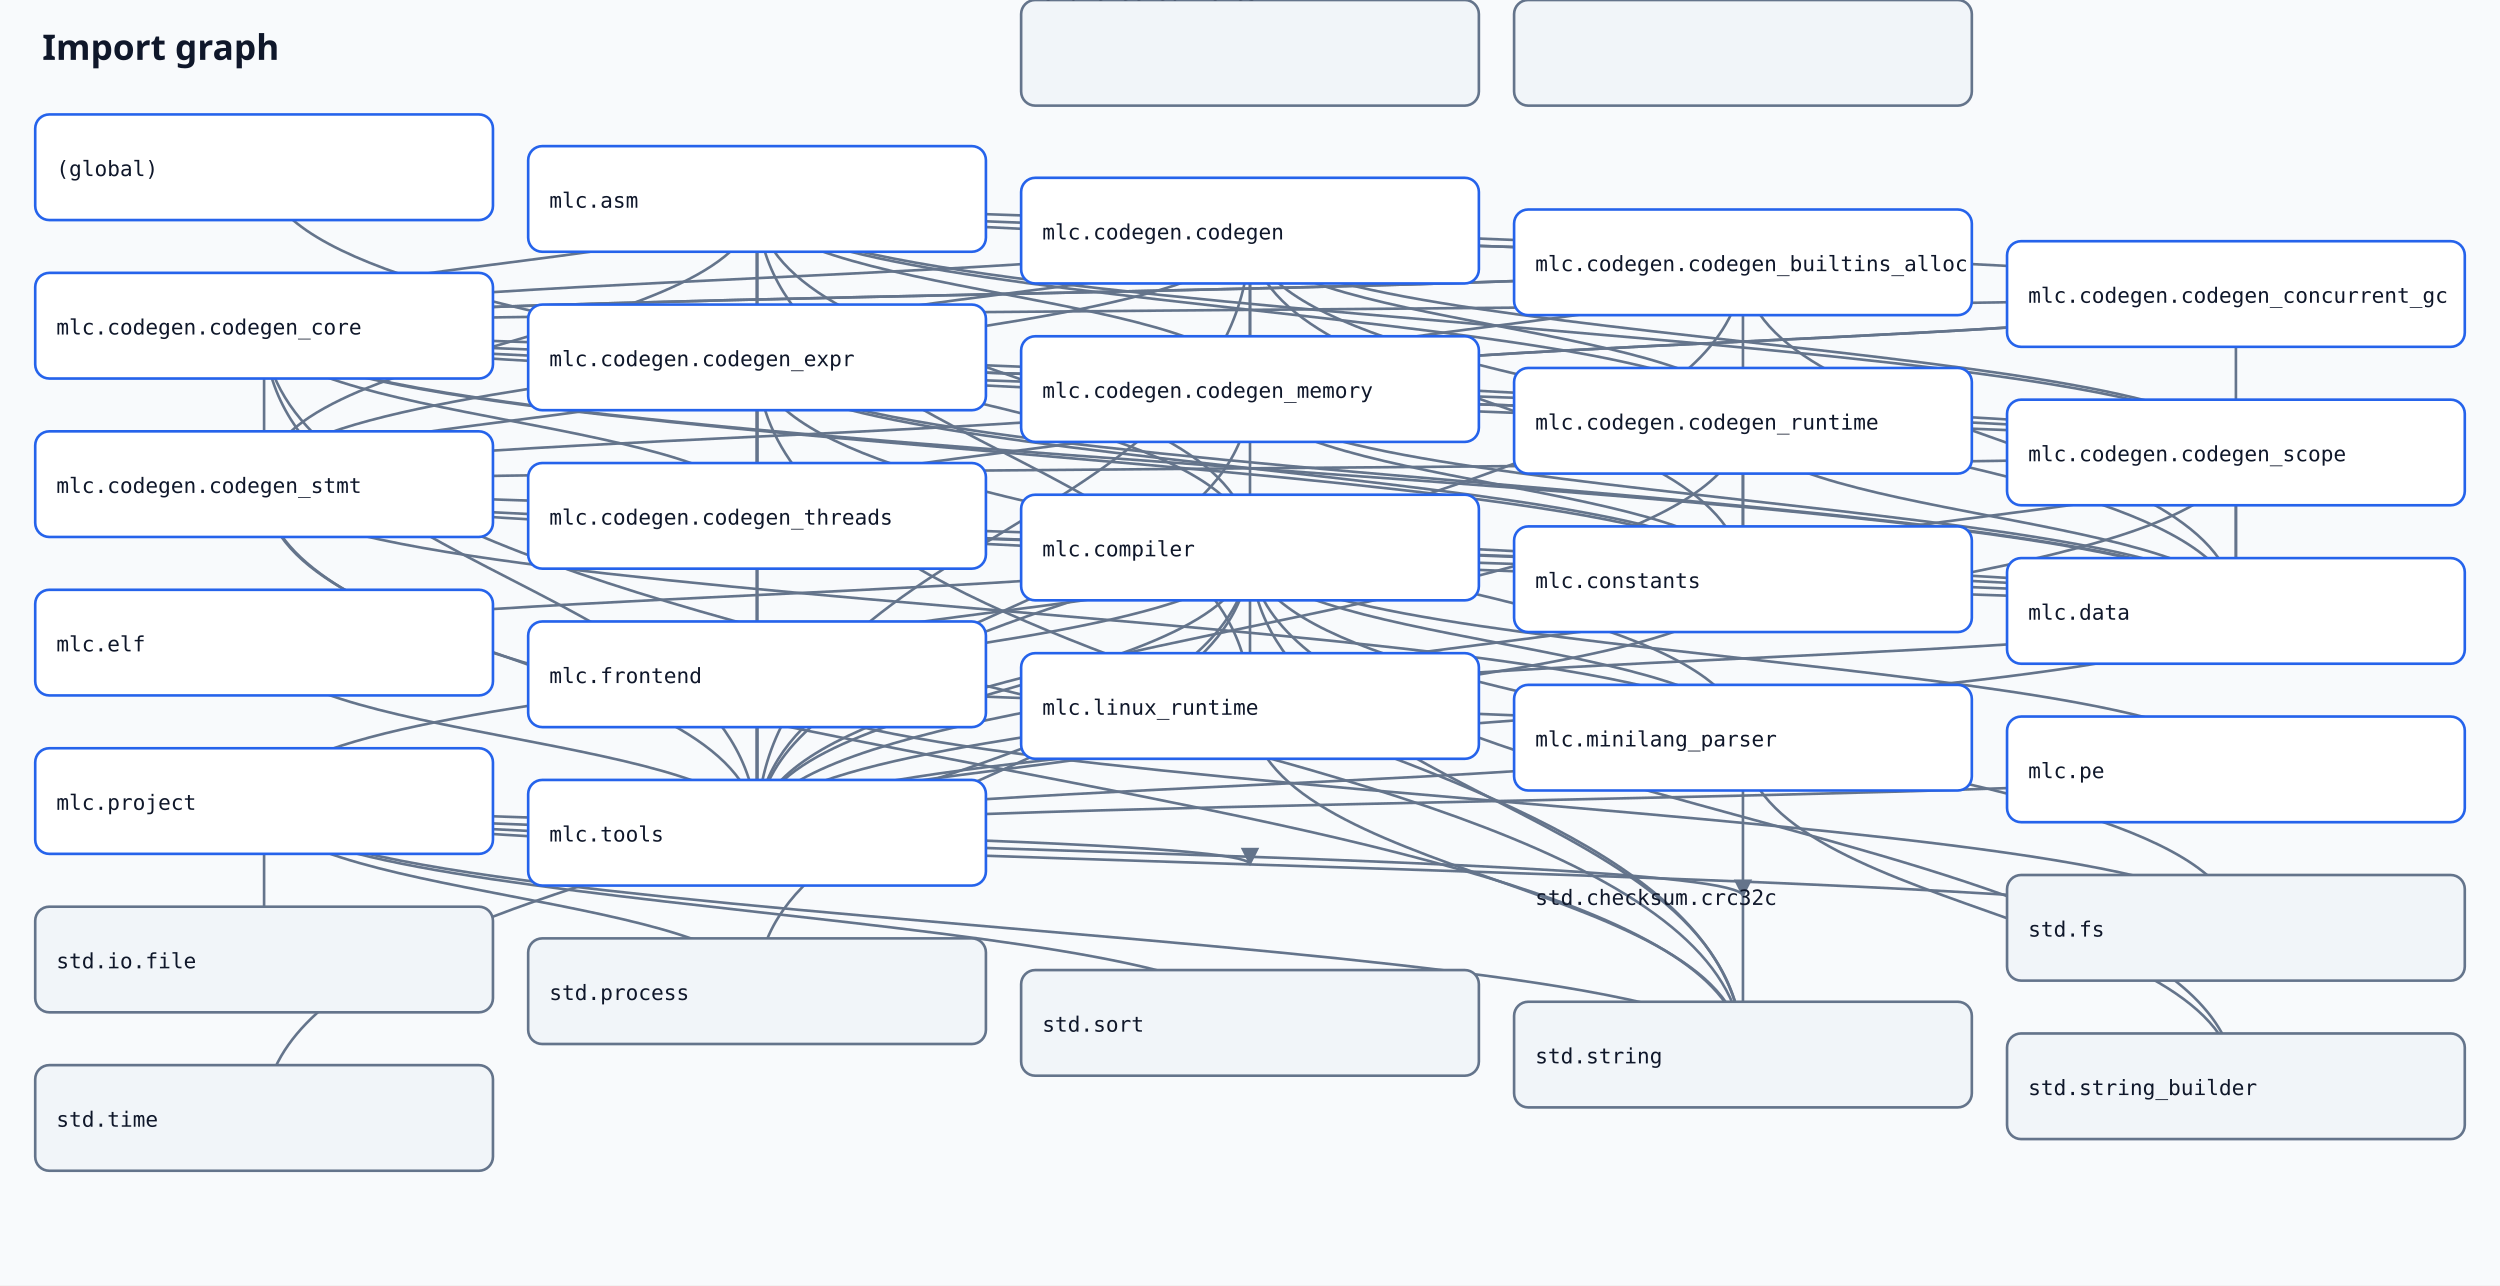
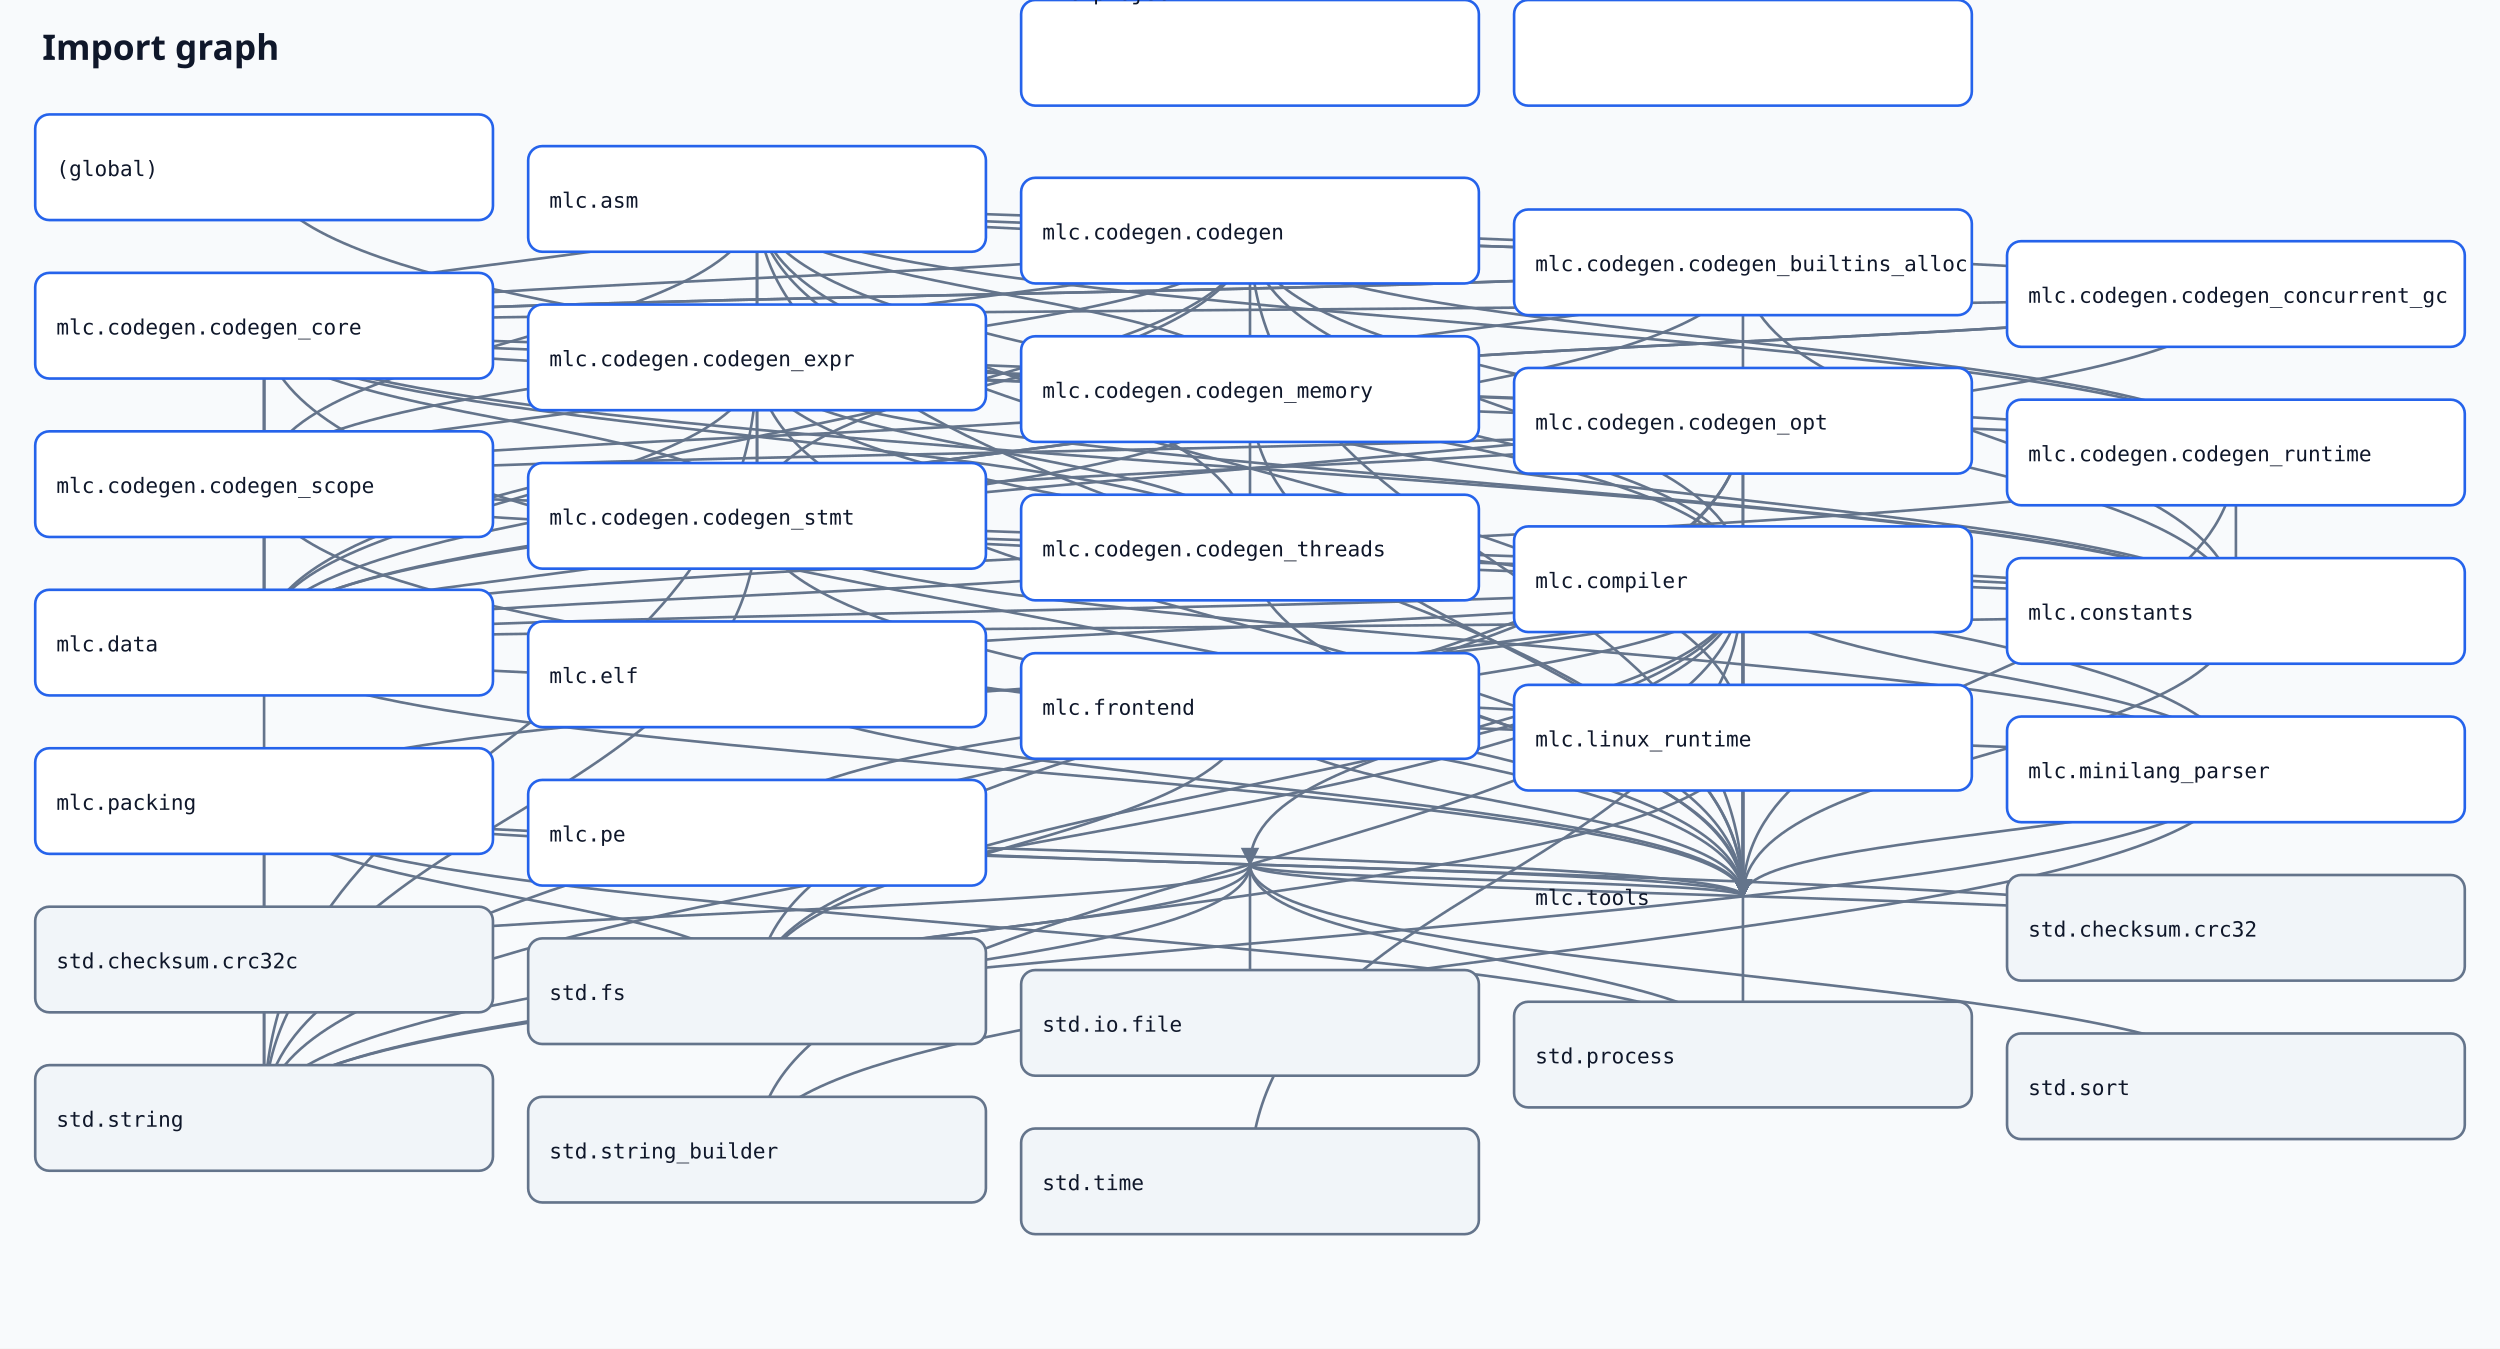
- <svg xmlns="http://www.w3.org/2000/svg" width="1420" height="730" viewBox="0 0 1420 730" role="img" aria-labelledby="title desc">
+ <svg xmlns="http://www.w3.org/2000/svg" width="1420" height="766" viewBox="0 0 1420 766" role="img" aria-labelledby="title desc">
  <defs>
    <marker id="arrow" viewBox="0 0 10 10" refX="9" refY="5" markerWidth="7" markerHeight="7" orient="auto-start-reverse">
      <path d="M 0 0 L 10 5 L 0 10 z" fill="#64748b" />
    </marker>
  </defs>
  <rect width="100%" height="100%" fill="#f8fafc" />
  <text x="24" y="34" font-family="system-ui,sans-serif" font-size="20" font-weight="700" fill="#0f172a">Import graph</text>
-   <path d="M 430 113 C 430 293, 430 293, 430 473" fill="none" stroke="#64748b" stroke-width="1.5" marker-end="url(#arrow)" />
+   <path d="M 430 113 C 430 311, 990 311, 990 509." fill="none" stroke="#64748b" stroke-width="1.5" marker-end="url(#arrow)" />
  <path d="M 710 131 C 710 122, 430 122, 430 113" fill="none" stroke="#64748b" stroke-width="1.5" marker-end="url(#arrow)" />
  <path d="M 710 131 C 710 140, 990 140, 990 149" fill="none" stroke="#64748b" stroke-width="1.5" marker-end="url(#arrow)" />
  <path d="M 710 131 C 710 158, 150 158, 150 185" fill="none" stroke="#64748b" stroke-width="1.5" marker-end="url(#arrow)" />
  <path d="M 710 131 C 710 167, 430 167, 430 203" fill="none" stroke="#64748b" stroke-width="1.5" marker-end="url(#arrow)" />
  <path d="M 710 131 C 710 176, 710 176, 710 221" fill="none" stroke="#64748b" stroke-width="1.5" marker-end="url(#arrow)" />
-   <path d="M 710 131 C 710 185, 990 185, 990 239" fill="none" stroke="#64748b" stroke-width="1.5" marker-end="url(#arrow)" />
  <path d="M 710 131 C 710 194, 1270 194, 1270 257" fill="none" stroke="#64748b" stroke-width="1.5" marker-end="url(#arrow)" />
  <path d="M 710 131 C 710 203, 150 203, 150 275" fill="none" stroke="#64748b" stroke-width="1.5" marker-end="url(#arrow)" />
-   <path d="M 710 131 C 710 230, 990 230, 990 329" fill="none" stroke="#64748b" stroke-width="1.5" marker-end="url(#arrow)" />
+   <path d="M 710 131 C 710 212, 430 212, 430 293" fill="none" stroke="#64748b" stroke-width="1.5" marker-end="url(#arrow)" />
  <path d="M 710 131 C 710 239, 1270 239, 1270 347" fill="none" stroke="#64748b" stroke-width="1.5" marker-end="url(#arrow)" />
-   <path d="M 710 131 C 710 302, 430 302, 430 473" fill="none" stroke="#64748b" stroke-width="1.5" marker-end="url(#arrow)" />
+   <path d="M 710 131 C 710 248, 150 248, 150 365" fill="none" stroke="#64748b" stroke-width="1.5" marker-end="url(#arrow)" />
+   <path d="M 710 131 C 710 320, 990 320, 990 509." fill="none" stroke="#64748b" stroke-width="1.5" marker-end="url(#arrow)" />
  <path d="M 990 149 C 990 131, 430 131, 430 113" fill="none" stroke="#64748b" stroke-width="1.5" marker-end="url(#arrow)" />
  <path d="M 990 149 C 990 167, 150 167, 150 185" fill="none" stroke="#64748b" stroke-width="1.5" marker-end="url(#arrow)" />
  <path d="M 990 149 C 990 185, 710 185, 710 221" fill="none" stroke="#64748b" stroke-width="1.5" marker-end="url(#arrow)" />
-   <path d="M 990 149 C 990 239, 990 239, 990 329" fill="none" stroke="#64748b" stroke-width="1.5" marker-end="url(#arrow)" />
  <path d="M 990 149 C 990 248, 1270 248, 1270 347" fill="none" stroke="#64748b" stroke-width="1.5" marker-end="url(#arrow)" />
-   <path d="M 990 149 C 990 311, 430 311, 430 473" fill="none" stroke="#64748b" stroke-width="1.5" marker-end="url(#arrow)" />
+   <path d="M 990 149 C 990 257, 150 257, 150 365" fill="none" stroke="#64748b" stroke-width="1.5" marker-end="url(#arrow)" />
+   <path d="M 990 149 C 990 329, 990 329, 990 509." fill="none" stroke="#64748b" stroke-width="1.5" marker-end="url(#arrow)" />
  <path d="M 1270 167 C 1270 140, 430 140, 430 113" fill="none" stroke="#64748b" stroke-width="1.5" marker-end="url(#arrow)" />
  <path d="M 1270 167 C 1270 194, 710 194, 710 221" fill="none" stroke="#64748b" stroke-width="1.5" marker-end="url(#arrow)" />
-   <path d="M 1270 167 C 1270 257, 1270 257, 1270 347" fill="none" stroke="#64748b" stroke-width="1.5" marker-end="url(#arrow)" />
+   <path d="M 1270 167 C 1270 266, 150 266, 150 365" fill="none" stroke="#64748b" stroke-width="1.5" marker-end="url(#arrow)" />
  <path d="M 150 185 C 150 149, 430 149, 430 113" fill="none" stroke="#64748b" stroke-width="1.5" marker-end="url(#arrow)" />
  <path d="M 150 185 C 150 167, 990 167, 990 149" fill="none" stroke="#64748b" stroke-width="1.5" marker-end="url(#arrow)" />
  <path d="M 150 185 C 150 176, 1270 176, 1270 167" fill="none" stroke="#64748b" stroke-width="1.5" marker-end="url(#arrow)" />
  <path d="M 150 185 C 150 203, 710 203, 710 221" fill="none" stroke="#64748b" stroke-width="1.5" marker-end="url(#arrow)" />
-   <path d="M 150 185 C 150 212, 990 212, 990 239" fill="none" stroke="#64748b" stroke-width="1.5" marker-end="url(#arrow)" />
  <path d="M 150 185 C 150 221, 1270 221, 1270 257" fill="none" stroke="#64748b" stroke-width="1.5" marker-end="url(#arrow)" />
-   <path d="M 150 185 C 150 239, 430 239, 430 293" fill="none" stroke="#64748b" stroke-width="1.5" marker-end="url(#arrow)" />
-   <path d="M 150 185 C 150 257, 990 257, 990 329" fill="none" stroke="#64748b" stroke-width="1.5" marker-end="url(#arrow)" />
+   <path d="M 150 185 C 150 230, 150 230, 150 275" fill="none" stroke="#64748b" stroke-width="1.5" marker-end="url(#arrow)" />
+   <path d="M 150 185 C 150 248, 710 248, 710 311" fill="none" stroke="#64748b" stroke-width="1.5" marker-end="url(#arrow)" />
  <path d="M 150 185 C 150 266, 1270 266, 1270 347" fill="none" stroke="#64748b" stroke-width="1.5" marker-end="url(#arrow)" />
-   <path d="M 150 185 C 150 329, 430 329, 430 473" fill="none" stroke="#64748b" stroke-width="1.5" marker-end="url(#arrow)" />
-   <path d="M 150 185 C 150 392, 990 392, 990 599" fill="none" stroke="#64748b" stroke-width="1.5" marker-end="url(#arrow)" />
+   <path d="M 150 185 C 150 275, 150 275, 150 365" fill="none" stroke="#64748b" stroke-width="1.5" marker-end="url(#arrow)" />
+   <path d="M 150 185 C 150 347, 990 347, 990 509." fill="none" stroke="#64748b" stroke-width="1.5" marker-end="url(#arrow)" />
+   <path d="M 150 185 C 150 410, 150 410, 150 635" fill="none" stroke="#64748b" stroke-width="1.5" marker-end="url(#arrow)" />
  <path d="M 430 203 C 430 158, 430 158, 430 113" fill="none" stroke="#64748b" stroke-width="1.5" marker-end="url(#arrow)" />
  <path d="M 430 203 C 430 194, 150 194, 150 185" fill="none" stroke="#64748b" stroke-width="1.5" marker-end="url(#arrow)" />
  <path d="M 430 203 C 430 212, 710 212, 710 221" fill="none" stroke="#64748b" stroke-width="1.5" marker-end="url(#arrow)" />
-   <path d="M 430 203 C 430 230, 1270 230, 1270 257" fill="none" stroke="#64748b" stroke-width="1.5" marker-end="url(#arrow)" />
-   <path d="M 430 203 C 430 248, 430 248, 430 293" fill="none" stroke="#64748b" stroke-width="1.5" marker-end="url(#arrow)" />
-   <path d="M 430 203 C 430 266, 990 266, 990 329" fill="none" stroke="#64748b" stroke-width="1.5" marker-end="url(#arrow)" />
+   <path d="M 430 203 C 430 221, 990 221, 990 239" fill="none" stroke="#64748b" stroke-width="1.5" marker-end="url(#arrow)" />
+   <path d="M 430 203 C 430 239, 150 239, 150 275" fill="none" stroke="#64748b" stroke-width="1.5" marker-end="url(#arrow)" />
+   <path d="M 430 203 C 430 257, 710 257, 710 311" fill="none" stroke="#64748b" stroke-width="1.5" marker-end="url(#arrow)" />
  <path d="M 430 203 C 430 275, 1270 275, 1270 347" fill="none" stroke="#64748b" stroke-width="1.5" marker-end="url(#arrow)" />
-   <path d="M 430 203 C 430 311, 990 311, 990 419" fill="none" stroke="#64748b" stroke-width="1.5" marker-end="url(#arrow)" />
-   <path d="M 430 203 C 430 338, 430 338, 430 473" fill="none" stroke="#64748b" stroke-width="1.5" marker-end="url(#arrow)" />
-   <path d="M 430 203 C 430 401, 990 401, 990 599" fill="none" stroke="#64748b" stroke-width="1.5" marker-end="url(#arrow)" />
+   <path d="M 430 203 C 430 284, 150 284, 150 365" fill="none" stroke="#64748b" stroke-width="1.5" marker-end="url(#arrow)" />
+   <path d="M 430 203 C 430 320, 1270 320, 1270 437" fill="none" stroke="#64748b" stroke-width="1.5" marker-end="url(#arrow)" />
+   <path d="M 430 203 C 430 356, 990 356, 990 509." fill="none" stroke="#64748b" stroke-width="1.5" marker-end="url(#arrow)" />
+   <path d="M 430 203 C 430 419, 150 419, 150 635" fill="none" stroke="#64748b" stroke-width="1.5" marker-end="url(#arrow)" />
  <path d="M 710 221 C 710 167, 430 167, 430 113" fill="none" stroke="#64748b" stroke-width="1.5" marker-end="url(#arrow)" />
  <path d="M 710 221 C 710 194, 1270 194, 1270 167" fill="none" stroke="#64748b" stroke-width="1.5" marker-end="url(#arrow)" />
-   <path d="M 710 221 C 710 275, 990 275, 990 329" fill="none" stroke="#64748b" stroke-width="1.5" marker-end="url(#arrow)" />
  <path d="M 710 221 C 710 284, 1270 284, 1270 347" fill="none" stroke="#64748b" stroke-width="1.5" marker-end="url(#arrow)" />
-   <path d="M 710 221 C 710 347, 430 347, 430 473" fill="none" stroke="#64748b" stroke-width="1.5" marker-end="url(#arrow)" />
-   <path d="M 990 239 C 990 176, 430 176, 430 113" fill="none" stroke="#64748b" stroke-width="1.5" marker-end="url(#arrow)" />
-   <path d="M 990 239 C 990 230, 710 230, 710 221" fill="none" stroke="#64748b" stroke-width="1.5" marker-end="url(#arrow)" />
-   <path d="M 990 239 C 990 284, 990 284, 990 329" fill="none" stroke="#64748b" stroke-width="1.5" marker-end="url(#arrow)" />
-   <path d="M 990 239 C 990 293, 1270 293, 1270 347" fill="none" stroke="#64748b" stroke-width="1.5" marker-end="url(#arrow)" />
-   <path d="M 990 239 C 990 356, 430 356, 430 473" fill="none" stroke="#64748b" stroke-width="1.5" marker-end="url(#arrow)" />
+   <path d="M 710 221 C 710 293, 150 293, 150 365" fill="none" stroke="#64748b" stroke-width="1.5" marker-end="url(#arrow)" />
+   <path d="M 710 221 C 710 365, 990 365, 990 509." fill="none" stroke="#64748b" stroke-width="1.5" marker-end="url(#arrow)" />
+   <path d="M 990 239 C 990 257, 150 257, 150 275" fill="none" stroke="#64748b" stroke-width="1.5" marker-end="url(#arrow)" />
+   <path d="M 990 239 C 990 374, 990 374, 990 509." fill="none" stroke="#64748b" stroke-width="1.5" marker-end="url(#arrow)" />
+   <path d="M 990 239 C 990 401, 430 401, 430 563" fill="none" stroke="#64748b" stroke-width="1.5" marker-end="url(#arrow)" />
+   <path d="M 990 239 C 990 437, 150 437, 150 635" fill="none" stroke="#64748b" stroke-width="1.5" marker-end="url(#arrow)" />
  <path d="M 1270 257 C 1270 185, 430 185, 430 113" fill="none" stroke="#64748b" stroke-width="1.5" marker-end="url(#arrow)" />
  <path d="M 1270 257 C 1270 239, 710 239, 710 221" fill="none" stroke="#64748b" stroke-width="1.5" marker-end="url(#arrow)" />
-   <path d="M 1270 257 C 1270 293, 990 293, 990 329" fill="none" stroke="#64748b" stroke-width="1.5" marker-end="url(#arrow)" />
  <path d="M 1270 257 C 1270 302, 1270 302, 1270 347" fill="none" stroke="#64748b" stroke-width="1.5" marker-end="url(#arrow)" />
-   <path d="M 1270 257 C 1270 365, 430 365, 430 473" fill="none" stroke="#64748b" stroke-width="1.5" marker-end="url(#arrow)" />
+   <path d="M 1270 257 C 1270 311, 150 311, 150 365" fill="none" stroke="#64748b" stroke-width="1.5" marker-end="url(#arrow)" />
+   <path d="M 1270 257 C 1270 383, 990 383, 990 509." fill="none" stroke="#64748b" stroke-width="1.5" marker-end="url(#arrow)" />
  <path d="M 150 275 C 150 194, 430 194, 430 113" fill="none" stroke="#64748b" stroke-width="1.5" marker-end="url(#arrow)" />
-   <path d="M 150 275 C 150 230, 150 230, 150 185" fill="none" stroke="#64748b" stroke-width="1.5" marker-end="url(#arrow)" />
-   <path d="M 150 275 C 150 239, 430 239, 430 203" fill="none" stroke="#64748b" stroke-width="1.5" marker-end="url(#arrow)" />
  <path d="M 150 275 C 150 248, 710 248, 710 221" fill="none" stroke="#64748b" stroke-width="1.5" marker-end="url(#arrow)" />
-   <path d="M 150 275 C 150 266, 1270 266, 1270 257" fill="none" stroke="#64748b" stroke-width="1.5" marker-end="url(#arrow)" />
-   <path d="M 150 275 C 150 284, 430 284, 430 293" fill="none" stroke="#64748b" stroke-width="1.5" marker-end="url(#arrow)" />
-   <path d="M 150 275 C 150 302, 990 302, 990 329" fill="none" stroke="#64748b" stroke-width="1.5" marker-end="url(#arrow)" />
  <path d="M 150 275 C 150 311, 1270 311, 1270 347" fill="none" stroke="#64748b" stroke-width="1.5" marker-end="url(#arrow)" />
-   <path d="M 150 275 C 150 347, 990 347, 990 419" fill="none" stroke="#64748b" stroke-width="1.5" marker-end="url(#arrow)" />
-   <path d="M 150 275 C 150 374, 430 374, 430 473" fill="none" stroke="#64748b" stroke-width="1.5" marker-end="url(#arrow)" />
-   <path d="M 150 275 C 150 437, 990 437, 990 599" fill="none" stroke="#64748b" stroke-width="1.5" marker-end="url(#arrow)" />
+   <path d="M 150 275 C 150 320, 150 320, 150 365" fill="none" stroke="#64748b" stroke-width="1.5" marker-end="url(#arrow)" />
+   <path d="M 150 275 C 150 392, 990 392, 990 509." fill="none" stroke="#64748b" stroke-width="1.5" marker-end="url(#arrow)" />
  <path d="M 430 293 C 430 203, 430 203, 430 113" fill="none" stroke="#64748b" stroke-width="1.5" marker-end="url(#arrow)" />
+   <path d="M 430 293 C 430 239, 150 239, 150 185" fill="none" stroke="#64748b" stroke-width="1.5" marker-end="url(#arrow)" />
+   <path d="M 430 293 C 430 248, 430 248, 430 203" fill="none" stroke="#64748b" stroke-width="1.5" marker-end="url(#arrow)" />
  <path d="M 430 293 C 430 257, 710 257, 710 221" fill="none" stroke="#64748b" stroke-width="1.5" marker-end="url(#arrow)" />
-   <path d="M 430 293 C 430 311, 990 311, 990 329" fill="none" stroke="#64748b" stroke-width="1.5" marker-end="url(#arrow)" />
+   <path d="M 430 293 C 430 266, 990 266, 990 239" fill="none" stroke="#64748b" stroke-width="1.5" marker-end="url(#arrow)" />
+   <path d="M 430 293 C 430 284, 150 284, 150 275" fill="none" stroke="#64748b" stroke-width="1.5" marker-end="url(#arrow)" />
+   <path d="M 430 293 C 430 302, 710 302, 710 311" fill="none" stroke="#64748b" stroke-width="1.5" marker-end="url(#arrow)" />
  <path d="M 430 293 C 430 320, 1270 320, 1270 347" fill="none" stroke="#64748b" stroke-width="1.5" marker-end="url(#arrow)" />
-   <path d="M 430 293 C 430 383, 430 383, 430 473" fill="none" stroke="#64748b" stroke-width="1.5" marker-end="url(#arrow)" />
+   <path d="M 430 293 C 430 329, 150 329, 150 365" fill="none" stroke="#64748b" stroke-width="1.5" marker-end="url(#arrow)" />
+   <path d="M 430 293 C 430 365, 1270 365, 1270 437" fill="none" stroke="#64748b" stroke-width="1.5" marker-end="url(#arrow)" />
+   <path d="M 430 293 C 430 401, 990 401, 990 509." fill="none" stroke="#64748b" stroke-width="1.5" marker-end="url(#arrow)" />
+   <path d="M 430 293 C 430 464, 150 464, 150 635" fill="none" stroke="#64748b" stroke-width="1.5" marker-end="url(#arrow)" />
  <path d="M 710 311 C 710 212, 430 212, 430 113" fill="none" stroke="#64748b" stroke-width="1.5" marker-end="url(#arrow)" />
-   <path d="M 710 311 C 710 221, 710 221, 710 131" fill="none" stroke="#64748b" stroke-width="1.5" marker-end="url(#arrow)" />
+   <path d="M 710 311 C 710 266, 710 266, 710 221" fill="none" stroke="#64748b" stroke-width="1.5" marker-end="url(#arrow)" />
  <path d="M 710 311 C 710 329, 1270 329, 1270 347" fill="none" stroke="#64748b" stroke-width="1.5" marker-end="url(#arrow)" />
  <path d="M 710 311 C 710 338, 150 338, 150 365" fill="none" stroke="#64748b" stroke-width="1.5" marker-end="url(#arrow)" />
-   <path d="M 710 311 C 710 347, 430 347, 430 383" fill="none" stroke="#64748b" stroke-width="1.5" marker-end="url(#arrow)" />
-   <path d="M 710 311 C 710 356, 710 356, 710 401" fill="none" stroke="#64748b" stroke-width="1.5" marker-end="url(#arrow)" />
-   <path d="M 710 311 C 710 365, 990 365, 990 419" fill="none" stroke="#64748b" stroke-width="1.5" marker-end="url(#arrow)" />
-   <path d="M 710 311 C 710 374, 1270 374, 1270 437" fill="none" stroke="#64748b" stroke-width="1.5" marker-end="url(#arrow)" />
-   <path d="M 710 311 C 710 383, 150 383, 150 455" fill="none" stroke="#64748b" stroke-width="1.5" marker-end="url(#arrow)" />
-   <path d="M 710 311 C 710 392, 430 392, 430 473" fill="none" stroke="#64748b" stroke-width="1.5" marker-end="url(#arrow)" />
-   <path d="M 710 311 C 710 419, 1270 419, 1270 527" fill="none" stroke="#64748b" stroke-width="1.5" marker-end="url(#arrow)" />
-   <path d="M 710 311 C 710 437, 430 437, 430 563" fill="none" stroke="#64748b" stroke-width="1.5" marker-end="url(#arrow)" />
-   <path d="M 710 311 C 710 455, 990 455, 990 599" fill="none" stroke="#64748b" stroke-width="1.5" marker-end="url(#arrow)" />
-   <path d="M 710 311 C 710 464, 1270 464, 1270 617" fill="none" stroke="#64748b" stroke-width="1.5" marker-end="url(#arrow)" />
-   <path d="M 710 311 C 710 473, 150 473, 150 635" fill="none" stroke="#64748b" stroke-width="1.5" marker-end="url(#arrow)" />
-   <path d="M 1270 347 C 1270 338, 990 338, 990 329" fill="none" stroke="#64748b" stroke-width="1.5" marker-end="url(#arrow)" />
-   <path d="M 1270 347 C 1270 410, 430 410, 430 473" fill="none" stroke="#64748b" stroke-width="1.5" marker-end="url(#arrow)" />
-   <path d="M 150 365 C 150 419, 430 419, 430 473" fill="none" stroke="#64748b" stroke-width="1.5" marker-end="url(#arrow)" />
-   <path d="M 430 383 C 430 401, 990 401, 990 419" fill="none" stroke="#64748b" stroke-width="1.5" marker-end="url(#arrow)" />
-   <path d="M 430 383 C 430 428, 430 428, 430 473" fill="none" stroke="#64748b" stroke-width="1.5" marker-end="url(#arrow)" />
-   <path d="M 430 383 C 430 455, 1270 455, 1270 527" fill="none" stroke="#64748b" stroke-width="1.5" marker-end="url(#arrow)" />
-   <path d="M 710 401 C 710 257, 430 257, 430 113" fill="none" stroke="#64748b" stroke-width="1.5" marker-end="url(#arrow)" />
-   <path d="M 710 401 C 710 374, 1270 374, 1270 347" fill="none" stroke="#64748b" stroke-width="1.5" marker-end="url(#arrow)" />
-   <path d="M 710 401 C 710 437, 430 437, 430 473" fill="none" stroke="#64748b" stroke-width="1.5" marker-end="url(#arrow)" />
-   <path d="M 710 401 C 710 500, 990 500, 990 599" fill="none" stroke="#64748b" stroke-width="1.5" marker-end="url(#arrow)" />
-   <path d="M 990 419 C 990 446, 430 446, 430 473" fill="none" stroke="#64748b" stroke-width="1.5" marker-end="url(#arrow)" />
-   <path d="M 990 419 C 990 509, 990 509, 990 599" fill="none" stroke="#64748b" stroke-width="1.5" marker-end="url(#arrow)" />
-   <path d="M 990 419 C 990 518, 1270 518, 1270 617" fill="none" stroke="#64748b" stroke-width="1.5" marker-end="url(#arrow)" />
-   <path d="M 1270 437 C 1270 455, 430 455, 430 473" fill="none" stroke="#64748b" stroke-width="1.5" marker-end="url(#arrow)" />
-   <path d="M 150 455 C 150 464, 430 464, 430 473" fill="none" stroke="#64748b" stroke-width="1.5" marker-end="url(#arrow)" />
-   <path d="M 150 455 C 150 473, 710 473, 710 491." fill="none" stroke="#64748b" stroke-width="1.5" marker-end="url(#arrow)" />
+   <path d="M 710 311 C 710 410, 990 410, 990 509." fill="none" stroke="#64748b" stroke-width="1.5" marker-end="url(#arrow)" />
+   <path d="M 990 329 C 990 221, 430 221, 430 113" fill="none" stroke="#64748b" stroke-width="1.5" marker-end="url(#arrow)" />
+   <path d="M 990 329 C 990 230, 710 230, 710 131" fill="none" stroke="#64748b" stroke-width="1.5" marker-end="url(#arrow)" />
+   <path d="M 990 329 C 990 347, 150 347, 150 365" fill="none" stroke="#64748b" stroke-width="1.5" marker-end="url(#arrow)" />
+   <path d="M 990 329 C 990 356, 430 356, 430 383" fill="none" stroke="#64748b" stroke-width="1.5" marker-end="url(#arrow)" />
+   <path d="M 990 329 C 990 365, 710 365, 710 401" fill="none" stroke="#64748b" stroke-width="1.5" marker-end="url(#arrow)" />
+   <path d="M 990 329 C 990 374, 990 374, 990 419" fill="none" stroke="#64748b" stroke-width="1.5" marker-end="url(#arrow)" />
+   <path d="M 990 329 C 990 383, 1270 383, 1270 437" fill="none" stroke="#64748b" stroke-width="1.5" marker-end="url(#arrow)" />
+   <path d="M 990 329 C 990 392, 150 392, 150 455" fill="none" stroke="#64748b" stroke-width="1.5" marker-end="url(#arrow)" />
+   <path d="M 990 329 C 990 401, 430 401, 430 473" fill="none" stroke="#64748b" stroke-width="1.5" marker-end="url(#arrow)" />
+   <path d="M 990 329 C 990 410, 710 410, 710 491." fill="none" stroke="#64748b" stroke-width="1.5" marker-end="url(#arrow)" />
+   <path d="M 990 329 C 990 419, 990 419, 990 509." fill="none" stroke="#64748b" stroke-width="1.5" marker-end="url(#arrow)" />
+   <path d="M 990 329 C 990 446, 430 446, 430 563" fill="none" stroke="#64748b" stroke-width="1.5" marker-end="url(#arrow)" />
+   <path d="M 990 329 C 990 464, 990 464, 990 599" fill="none" stroke="#64748b" stroke-width="1.5" marker-end="url(#arrow)" />
+   <path d="M 990 329 C 990 482, 150 482, 150 635" fill="none" stroke="#64748b" stroke-width="1.5" marker-end="url(#arrow)" />
+   <path d="M 990 329 C 990 491, 430 491, 430 653" fill="none" stroke="#64748b" stroke-width="1.5" marker-end="url(#arrow)" />
+   <path d="M 990 329 C 990 500, 710 500, 710 671" fill="none" stroke="#64748b" stroke-width="1.5" marker-end="url(#arrow)" />
+   <path d="M 150 365 C 150 356, 1270 356, 1270 347" fill="none" stroke="#64748b" stroke-width="1.5" marker-end="url(#arrow)" />
+   <path d="M 150 365 C 150 437, 990 437, 990 509." fill="none" stroke="#64748b" stroke-width="1.5" marker-end="url(#arrow)" />
+   <path d="M 430 383 C 430 446, 990 446, 990 509." fill="none" stroke="#64748b" stroke-width="1.5" marker-end="url(#arrow)" />
+   <path d="M 710 401 C 710 419, 1270 419, 1270 437" fill="none" stroke="#64748b" stroke-width="1.5" marker-end="url(#arrow)" />
+   <path d="M 710 401 C 710 455, 990 455, 990 509." fill="none" stroke="#64748b" stroke-width="1.5" marker-end="url(#arrow)" />
+   <path d="M 710 401 C 710 482, 430 482, 430 563" fill="none" stroke="#64748b" stroke-width="1.5" marker-end="url(#arrow)" />
+   <path d="M 990 419 C 990 266, 430 266, 430 113" fill="none" stroke="#64748b" stroke-width="1.5" marker-end="url(#arrow)" />
+   <path d="M 990 419 C 990 392, 150 392, 150 365" fill="none" stroke="#64748b" stroke-width="1.5" marker-end="url(#arrow)" />
+   <path d="M 990 419 C 990 464, 990 464, 990 509." fill="none" stroke="#64748b" stroke-width="1.5" marker-end="url(#arrow)" />
+   <path d="M 990 419 C 990 527, 150 527, 150 635" fill="none" stroke="#64748b" stroke-width="1.5" marker-end="url(#arrow)" />
+   <path d="M 1270 437 C 1270 473, 990 473, 990 509." fill="none" stroke="#64748b" stroke-width="1.5" marker-end="url(#arrow)" />
+   <path d="M 1270 437 C 1270 536, 150 536, 150 635" fill="none" stroke="#64748b" stroke-width="1.5" marker-end="url(#arrow)" />
+   <path d="M 1270 437 C 1270 545, 430 545, 430 653" fill="none" stroke="#64748b" stroke-width="1.5" marker-end="url(#arrow)" />
  <path d="M 150 455 C 150 482, 990 482, 990 509." fill="none" stroke="#64748b" stroke-width="1.5" marker-end="url(#arrow)" />
  <path d="M 150 455 C 150 491, 1270 491, 1270 527" fill="none" stroke="#64748b" stroke-width="1.5" marker-end="url(#arrow)" />
-   <path d="M 150 455 C 150 500, 150 500, 150 545" fill="none" stroke="#64748b" stroke-width="1.5" marker-end="url(#arrow)" />
  <path d="M 150 455 C 150 509, 430 509, 430 563" fill="none" stroke="#64748b" stroke-width="1.5" marker-end="url(#arrow)" />
-   <path d="M 150 455 C 150 518, 710 518, 710 581" fill="none" stroke="#64748b" stroke-width="1.5" marker-end="url(#arrow)" />
  <path d="M 150 455 C 150 527, 990 527, 990 599" fill="none" stroke="#64748b" stroke-width="1.5" marker-end="url(#arrow)" />
-   <path d="M 430 473 C 430 401, 990 401, 990 329" fill="none" stroke="#64748b" stroke-width="1.5" marker-end="url(#arrow)" />
-   <path d="M 150 95 C 150 203, 710 203, 710 311" fill="none" stroke="#64748b" stroke-width="1.5" marker-end="url(#arrow)" />
+   <path d="M 150 455 C 150 545, 150 545, 150 635" fill="none" stroke="#64748b" stroke-width="1.5" marker-end="url(#arrow)" />
+   <path d="M 430 473 C 430 491, 990 491, 990 509." fill="none" stroke="#64748b" stroke-width="1.5" marker-end="url(#arrow)" />
+   <path d="M 710 491. C 710 500, 990 500, 990 509." fill="none" stroke="#64748b" stroke-width="1.5" marker-end="url(#arrow)" />
+   <path d="M 710 491. C 710 509, 1270 509, 1270 527" fill="none" stroke="#64748b" stroke-width="1.5" marker-end="url(#arrow)" />
+   <path d="M 710 491. C 710 518, 150 518, 150 545" fill="none" stroke="#64748b" stroke-width="1.5" marker-end="url(#arrow)" />
+   <path d="M 710 491. C 710 527, 430 527, 430 563" fill="none" stroke="#64748b" stroke-width="1.5" marker-end="url(#arrow)" />
+   <path d="M 710 491. C 710 536, 710 536, 710 581" fill="none" stroke="#64748b" stroke-width="1.5" marker-end="url(#arrow)" />
+   <path d="M 710 491. C 710 545, 990 545, 990 599" fill="none" stroke="#64748b" stroke-width="1.5" marker-end="url(#arrow)" />
+   <path d="M 710 491. C 710 554, 1270 554, 1270 617" fill="none" stroke="#64748b" stroke-width="1.5" marker-end="url(#arrow)" />
+   <path d="M 710 491. C 710 563, 150 563, 150 635" fill="none" stroke="#64748b" stroke-width="1.5" marker-end="url(#arrow)" />
+   <path d="M 990 509. C 990 428, 1270 428, 1270 347" fill="none" stroke="#64748b" stroke-width="1.5" marker-end="url(#arrow)" />
+   <path d="M 150 95 C 150 212, 990 212, 990 329" fill="none" stroke="#64748b" stroke-width="1.5" marker-end="url(#arrow)" />
  <g>
    <rect x="20" y="65" width="260" height="60" rx="8" fill="#ffffff" stroke="#2563eb" stroke-width="1.5" />
    <text x="32" y="100" font-family="ui-monospace,monospace" font-size="12" fill="#0f172a">(global)</text>
  </g>
  <g>
    <rect x="300" y="83" width="260" height="60" rx="8" fill="#ffffff" stroke="#2563eb" stroke-width="1.5" />
    <text x="312" y="118" font-family="ui-monospace,monospace" font-size="12" fill="#0f172a">mlc.asm</text>
  </g>
  <g>
    <rect x="580" y="101" width="260" height="60" rx="8" fill="#ffffff" stroke="#2563eb" stroke-width="1.5" />
    <text x="592" y="136" font-family="ui-monospace,monospace" font-size="12" fill="#0f172a">mlc.codegen.codegen</text>
  </g>
  <g>
    <rect x="860" y="119" width="260" height="60" rx="8" fill="#ffffff" stroke="#2563eb" stroke-width="1.5" />
    <text x="872" y="154" font-family="ui-monospace,monospace" font-size="12" fill="#0f172a">mlc.codegen.codegen_builtins_alloc</text>
  </g>
  <g>
    <rect x="1140" y="137" width="260" height="60" rx="8" fill="#ffffff" stroke="#2563eb" stroke-width="1.5" />
    <text x="1152" y="172" font-family="ui-monospace,monospace" font-size="12" fill="#0f172a">mlc.codegen.codegen_concurrent_gc</text>
  </g>
  <g>
    <rect x="20" y="155" width="260" height="60" rx="8" fill="#ffffff" stroke="#2563eb" stroke-width="1.5" />
    <text x="32" y="190" font-family="ui-monospace,monospace" font-size="12" fill="#0f172a">mlc.codegen.codegen_core</text>
  </g>
  <g>
    <rect x="300" y="173" width="260" height="60" rx="8" fill="#ffffff" stroke="#2563eb" stroke-width="1.5" />
    <text x="312" y="208" font-family="ui-monospace,monospace" font-size="12" fill="#0f172a">mlc.codegen.codegen_expr</text>
  </g>
  <g>
    <rect x="580" y="191" width="260" height="60" rx="8" fill="#ffffff" stroke="#2563eb" stroke-width="1.5" />
    <text x="592" y="226" font-family="ui-monospace,monospace" font-size="12" fill="#0f172a">mlc.codegen.codegen_memory</text>
  </g>
  <g>
    <rect x="860" y="209" width="260" height="60" rx="8" fill="#ffffff" stroke="#2563eb" stroke-width="1.5" />
-     <text x="872" y="244" font-family="ui-monospace,monospace" font-size="12" fill="#0f172a">mlc.codegen.codegen_runtime</text>
+     <text x="872" y="244" font-family="ui-monospace,monospace" font-size="12" fill="#0f172a">mlc.codegen.codegen_opt</text>
  </g>
  <g>
    <rect x="1140" y="227" width="260" height="60" rx="8" fill="#ffffff" stroke="#2563eb" stroke-width="1.5" />
-     <text x="1152" y="262" font-family="ui-monospace,monospace" font-size="12" fill="#0f172a">mlc.codegen.codegen_scope</text>
+     <text x="1152" y="262" font-family="ui-monospace,monospace" font-size="12" fill="#0f172a">mlc.codegen.codegen_runtime</text>
  </g>
  <g>
    <rect x="20" y="245" width="260" height="60" rx="8" fill="#ffffff" stroke="#2563eb" stroke-width="1.5" />
-     <text x="32" y="280" font-family="ui-monospace,monospace" font-size="12" fill="#0f172a">mlc.codegen.codegen_stmt</text>
+     <text x="32" y="280" font-family="ui-monospace,monospace" font-size="12" fill="#0f172a">mlc.codegen.codegen_scope</text>
  </g>
  <g>
    <rect x="300" y="263" width="260" height="60" rx="8" fill="#ffffff" stroke="#2563eb" stroke-width="1.5" />
-     <text x="312" y="298" font-family="ui-monospace,monospace" font-size="12" fill="#0f172a">mlc.codegen.codegen_threads</text>
+     <text x="312" y="298" font-family="ui-monospace,monospace" font-size="12" fill="#0f172a">mlc.codegen.codegen_stmt</text>
  </g>
  <g>
    <rect x="580" y="281" width="260" height="60" rx="8" fill="#ffffff" stroke="#2563eb" stroke-width="1.5" />
-     <text x="592" y="316" font-family="ui-monospace,monospace" font-size="12" fill="#0f172a">mlc.compiler</text>
+     <text x="592" y="316" font-family="ui-monospace,monospace" font-size="12" fill="#0f172a">mlc.codegen.codegen_threads</text>
  </g>
  <g>
    <rect x="860" y="299" width="260" height="60" rx="8" fill="#ffffff" stroke="#2563eb" stroke-width="1.5" />
-     <text x="872" y="334" font-family="ui-monospace,monospace" font-size="12" fill="#0f172a">mlc.constants</text>
+     <text x="872" y="334" font-family="ui-monospace,monospace" font-size="12" fill="#0f172a">mlc.compiler</text>
  </g>
  <g>
    <rect x="1140" y="317" width="260" height="60" rx="8" fill="#ffffff" stroke="#2563eb" stroke-width="1.5" />
-     <text x="1152" y="352" font-family="ui-monospace,monospace" font-size="12" fill="#0f172a">mlc.data</text>
+     <text x="1152" y="352" font-family="ui-monospace,monospace" font-size="12" fill="#0f172a">mlc.constants</text>
  </g>
  <g>
    <rect x="20" y="335" width="260" height="60" rx="8" fill="#ffffff" stroke="#2563eb" stroke-width="1.5" />
-     <text x="32" y="370" font-family="ui-monospace,monospace" font-size="12" fill="#0f172a">mlc.elf</text>
+     <text x="32" y="370" font-family="ui-monospace,monospace" font-size="12" fill="#0f172a">mlc.data</text>
  </g>
  <g>
    <rect x="300" y="353" width="260" height="60" rx="8" fill="#ffffff" stroke="#2563eb" stroke-width="1.5" />
-     <text x="312" y="388" font-family="ui-monospace,monospace" font-size="12" fill="#0f172a">mlc.frontend</text>
+     <text x="312" y="388" font-family="ui-monospace,monospace" font-size="12" fill="#0f172a">mlc.elf</text>
  </g>
  <g>
    <rect x="580" y="371" width="260" height="60" rx="8" fill="#ffffff" stroke="#2563eb" stroke-width="1.5" />
-     <text x="592" y="406" font-family="ui-monospace,monospace" font-size="12" fill="#0f172a">mlc.linux_runtime</text>
+     <text x="592" y="406" font-family="ui-monospace,monospace" font-size="12" fill="#0f172a">mlc.frontend</text>
  </g>
  <g>
    <rect x="860" y="389" width="260" height="60" rx="8" fill="#ffffff" stroke="#2563eb" stroke-width="1.5" />
-     <text x="872" y="424" font-family="ui-monospace,monospace" font-size="12" fill="#0f172a">mlc.minilang_parser</text>
+     <text x="872" y="424" font-family="ui-monospace,monospace" font-size="12" fill="#0f172a">mlc.linux_runtime</text>
  </g>
  <g>
    <rect x="1140" y="407" width="260" height="60" rx="8" fill="#ffffff" stroke="#2563eb" stroke-width="1.5" />
-     <text x="1152" y="442" font-family="ui-monospace,monospace" font-size="12" fill="#0f172a">mlc.pe</text>
+     <text x="1152" y="442" font-family="ui-monospace,monospace" font-size="12" fill="#0f172a">mlc.minilang_parser</text>
  </g>
  <g>
    <rect x="20" y="425" width="260" height="60" rx="8" fill="#ffffff" stroke="#2563eb" stroke-width="1.5" />
-     <text x="32" y="460" font-family="ui-monospace,monospace" font-size="12" fill="#0f172a">mlc.project</text>
+     <text x="32" y="460" font-family="ui-monospace,monospace" font-size="12" fill="#0f172a">mlc.packing</text>
  </g>
  <g>
    <rect x="300" y="443" width="260" height="60" rx="8" fill="#ffffff" stroke="#2563eb" stroke-width="1.5" />
-     <text x="312" y="478" font-family="ui-monospace,monospace" font-size="12" fill="#0f172a">mlc.tools</text>
-   </g>
-   <g>
-     <rect x="580" y="461." width="260" height="60" rx="8" fill="#f1f5f9" stroke="#64748b" stroke-width="1.5" />
-     <text x="592" y="496." font-family="ui-monospace,monospace" font-size="12" fill="#0f172a">std.checksum.crc32</text>
-   </g>
-   <g>
-     <rect x="860" y="479." width="260" height="60" rx="8" fill="#f1f5f9" stroke="#64748b" stroke-width="1.5" />
-     <text x="872" y="514" font-family="ui-monospace,monospace" font-size="12" fill="#0f172a">std.checksum.crc32c</text>
+     <text x="312" y="478" font-family="ui-monospace,monospace" font-size="12" fill="#0f172a">mlc.pe</text>
+   </g>
+   <g>
+     <rect x="580" y="461." width="260" height="60" rx="8" fill="#ffffff" stroke="#2563eb" stroke-width="1.5" />
+     <text x="592" y="496." font-family="ui-monospace,monospace" font-size="12" fill="#0f172a">mlc.project</text>
+   </g>
+   <g>
+     <rect x="860" y="479." width="260" height="60" rx="8" fill="#ffffff" stroke="#2563eb" stroke-width="1.5" />
+     <text x="872" y="514" font-family="ui-monospace,monospace" font-size="12" fill="#0f172a">mlc.tools</text>
  </g>
  <g>
    <rect x="1140" y="497" width="260" height="60" rx="8" fill="#f1f5f9" stroke="#64748b" stroke-width="1.5" />
-     <text x="1152" y="532" font-family="ui-monospace,monospace" font-size="12" fill="#0f172a">std.fs</text>
+     <text x="1152" y="532" font-family="ui-monospace,monospace" font-size="12" fill="#0f172a">std.checksum.crc32</text>
  </g>
  <g>
    <rect x="20" y="515" width="260" height="60" rx="8" fill="#f1f5f9" stroke="#64748b" stroke-width="1.5" />
-     <text x="32" y="550" font-family="ui-monospace,monospace" font-size="12" fill="#0f172a">std.io.file</text>
+     <text x="32" y="550" font-family="ui-monospace,monospace" font-size="12" fill="#0f172a">std.checksum.crc32c</text>
  </g>
  <g>
    <rect x="300" y="533" width="260" height="60" rx="8" fill="#f1f5f9" stroke="#64748b" stroke-width="1.5" />
-     <text x="312" y="568" font-family="ui-monospace,monospace" font-size="12" fill="#0f172a">std.process</text>
+     <text x="312" y="568" font-family="ui-monospace,monospace" font-size="12" fill="#0f172a">std.fs</text>
  </g>
  <g>
    <rect x="580" y="551" width="260" height="60" rx="8" fill="#f1f5f9" stroke="#64748b" stroke-width="1.5" />
-     <text x="592" y="586" font-family="ui-monospace,monospace" font-size="12" fill="#0f172a">std.sort</text>
+     <text x="592" y="586" font-family="ui-monospace,monospace" font-size="12" fill="#0f172a">std.io.file</text>
  </g>
  <g>
    <rect x="860" y="569" width="260" height="60" rx="8" fill="#f1f5f9" stroke="#64748b" stroke-width="1.5" />
-     <text x="872" y="604" font-family="ui-monospace,monospace" font-size="12" fill="#0f172a">std.string</text>
+     <text x="872" y="604" font-family="ui-monospace,monospace" font-size="12" fill="#0f172a">std.process</text>
  </g>
  <g>
    <rect x="1140" y="587" width="260" height="60" rx="8" fill="#f1f5f9" stroke="#64748b" stroke-width="1.5" />
-     <text x="1152" y="622" font-family="ui-monospace,monospace" font-size="12" fill="#0f172a">std.string_builder</text>
+     <text x="1152" y="622" font-family="ui-monospace,monospace" font-size="12" fill="#0f172a">std.sort</text>
  </g>
  <g>
    <rect x="20" y="605" width="260" height="60" rx="8" fill="#f1f5f9" stroke="#64748b" stroke-width="1.5" />
-     <text x="32" y="640" font-family="ui-monospace,monospace" font-size="12" fill="#0f172a">std.time</text>
+     <text x="32" y="640" font-family="ui-monospace,monospace" font-size="12" fill="#0f172a">std.string</text>
+   </g>
+   <g>
+     <rect x="300" y="623" width="260" height="60" rx="8" fill="#f1f5f9" stroke="#64748b" stroke-width="1.5" />
+     <text x="312" y="658" font-family="ui-monospace,monospace" font-size="12" fill="#0f172a">std.string_builder</text>
+   </g>
+   <g>
+     <rect x="580" y="641" width="260" height="60" rx="8" fill="#f1f5f9" stroke="#64748b" stroke-width="1.5" />
+     <text x="592" y="676" font-family="ui-monospace,monospace" font-size="12" fill="#0f172a">std.time</text>
  </g>
</svg>
